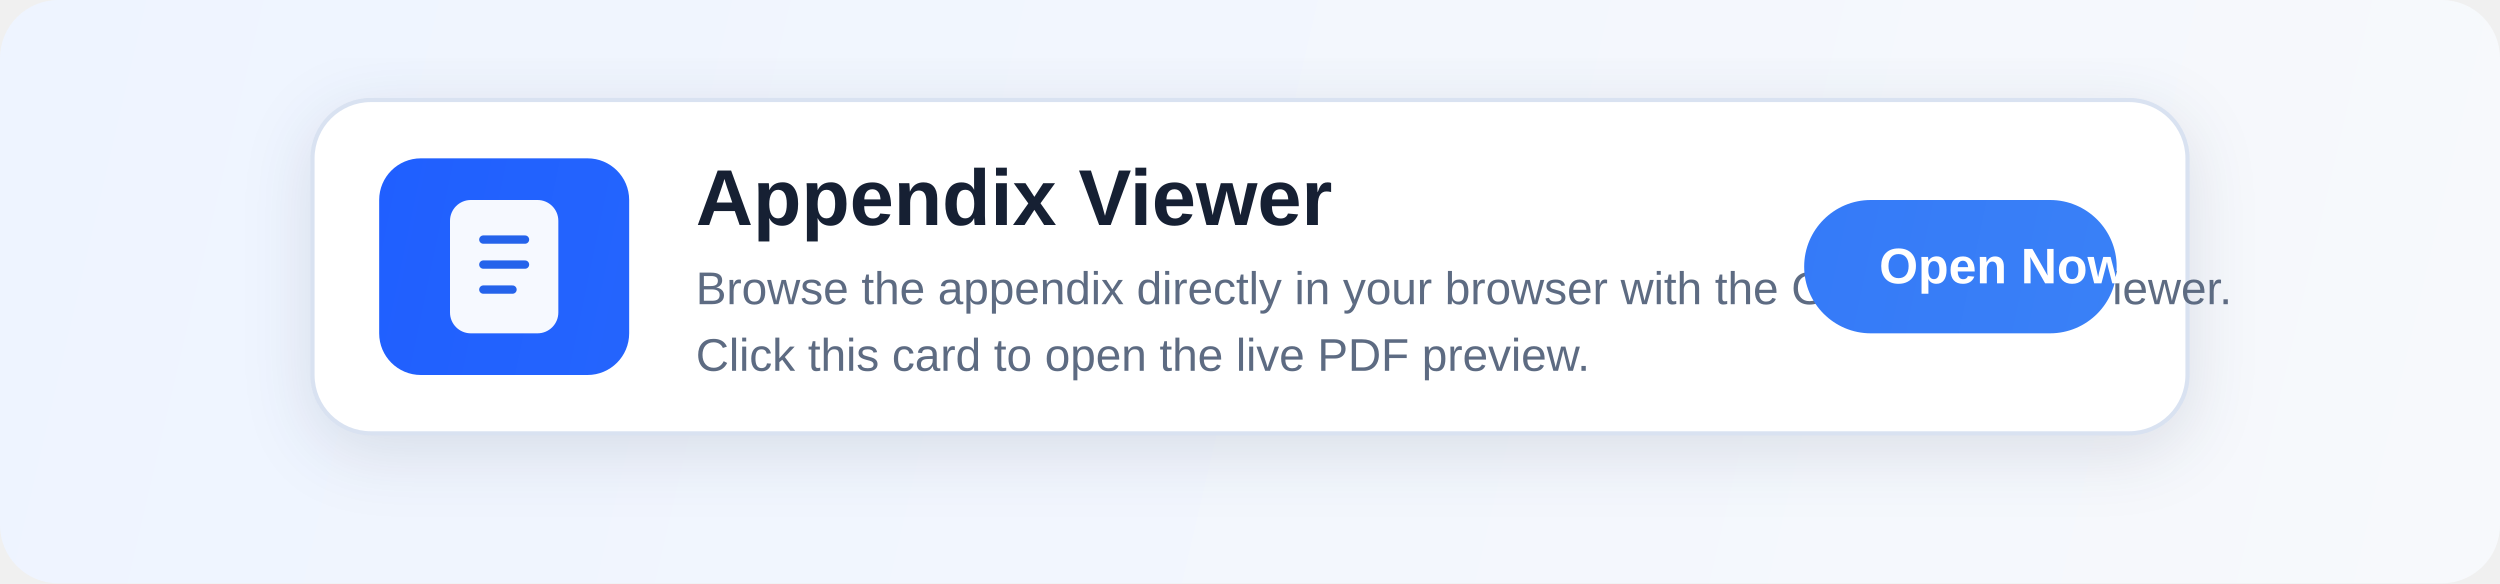
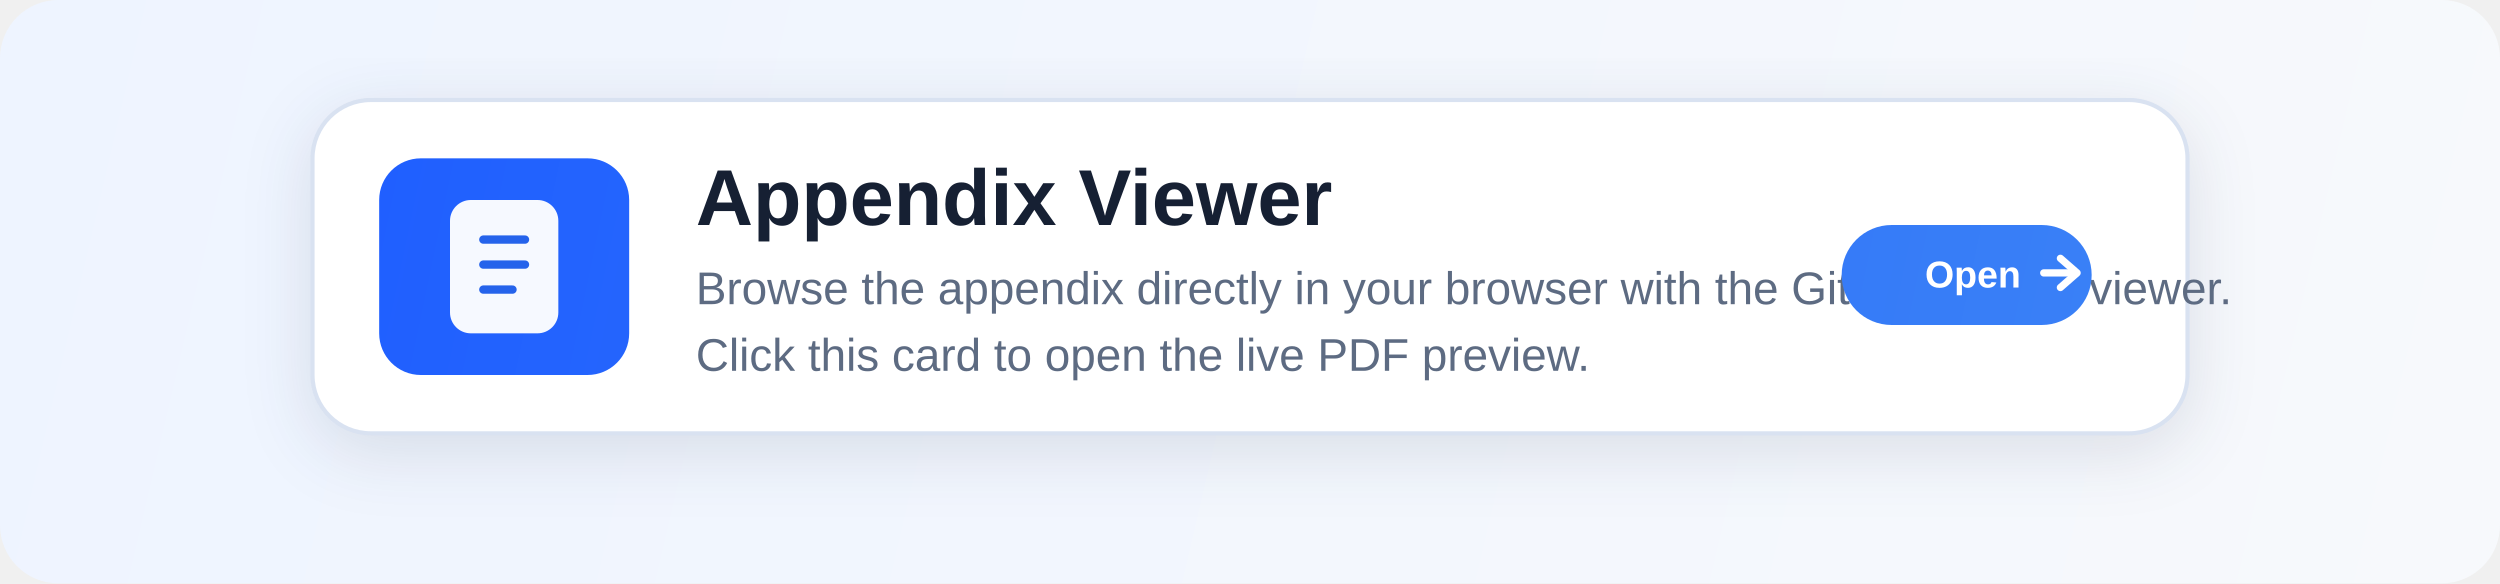
<svg xmlns="http://www.w3.org/2000/svg" width="1200" height="280" viewBox="0 0 1200 280" fill="none">
  <defs>
    <linearGradient id="bg" x1="0" y1="0" x2="1200" y2="280" gradientUnits="userSpaceOnUse">
      <stop stop-color="#EEF4FF" />
      <stop offset="1" stop-color="#F7F9FC" />
    </linearGradient>
    <linearGradient id="accent" x1="160" y1="48" x2="1040" y2="232" gradientUnits="userSpaceOnUse">
      <stop stop-color="#1F5EFF" />
      <stop offset="1" stop-color="#3B82F6" />
    </linearGradient>
    <filter id="shadow" x="118" y="28" width="964" height="224" filterUnits="userSpaceOnUse" color-interpolation-filters="sRGB">
      <feFlood flood-opacity="0" result="BackgroundImageFix" />
      <feColorMatrix in="SourceAlpha" type="matrix" values="0 0 0 0 0 0 0 0 0 0 0 0 0 0 0 0 0 0 127 0" result="hardAlpha" />
      <feOffset dy="8" />
      <feGaussianBlur stdDeviation="16" />
      <feColorMatrix type="matrix" values="0 0 0 0 0.086 0 0 0 0 0.149 0 0 0 0 0.278 0 0 0 0.12 0" />
      <feBlend mode="normal" in2="BackgroundImageFix" result="effect1_dropShadow_1_1" />
      <feBlend mode="normal" in="SourceGraphic" in2="effect1_dropShadow_1_1" result="shape" />
    </filter>
  </defs>
  <rect width="1200" height="280" rx="28" fill="url(#bg)" />
  <g filter="url(#shadow)">
    <rect x="150" y="48" width="900" height="160" rx="28" fill="white" />
    <rect x="150" y="48" width="900" height="160" rx="28" stroke="#D9E2F1" stroke-width="2" />
  </g>
  <rect x="182" y="76" width="120" height="104" rx="20" fill="url(#accent)" />
  <path d="M216 106C216 100.477 220.477 96 226 96H258C263.523 96 268 100.477 268 106V150C268 155.523 263.523 160 258 160H226C220.477 160 216 155.523 216 150V106Z" fill="white" fill-opacity="0.96" />
  <path d="M232 115H252" stroke="#2563EB" stroke-width="4" stroke-linecap="round" />
  <path d="M232 127H252" stroke="#2563EB" stroke-width="4" stroke-linecap="round" />
  <path d="M232 139H246" stroke="#2563EB" stroke-width="4" stroke-linecap="round" />
  <text x="334" y="108" fill="#162033" font-family="Arial, Helvetica, sans-serif" font-size="38" font-weight="700">
    Appendix Viewer
  </text>
  <text x="334" y="146" fill="#5D6B82" font-family="Arial, Helvetica, sans-serif" font-size="22">
    Browse the appendix directly in your browser with the GitHub Pages viewer.
  </text>
  <text x="334" y="178" fill="#5D6B82" font-family="Arial, Helvetica, sans-serif" font-size="22">
    Click this card to open the live PDF preview.
  </text>
-   <rect x="866" y="96" width="150" height="64" rx="32" fill="url(#accent)" />
-   <text x="902" y="136" fill="white" font-family="Arial, Helvetica, sans-serif" font-size="24" font-weight="700">
-     Open Now
+   <rect x="884" y="108" width="120" height="48" rx="24" fill="url(#accent)" />
+   <text x="924" y="138" fill="white" font-family="Arial, Helvetica, sans-serif" font-size="18" font-weight="700">
+     Open
  </text>
+   <path d="M981 131H994" stroke="white" stroke-width="3.5" stroke-linecap="round" />
+   <path d="M989 124L997 131L989 138" stroke="white" stroke-width="3.5" stroke-linecap="round" stroke-linejoin="round" />
</svg>
